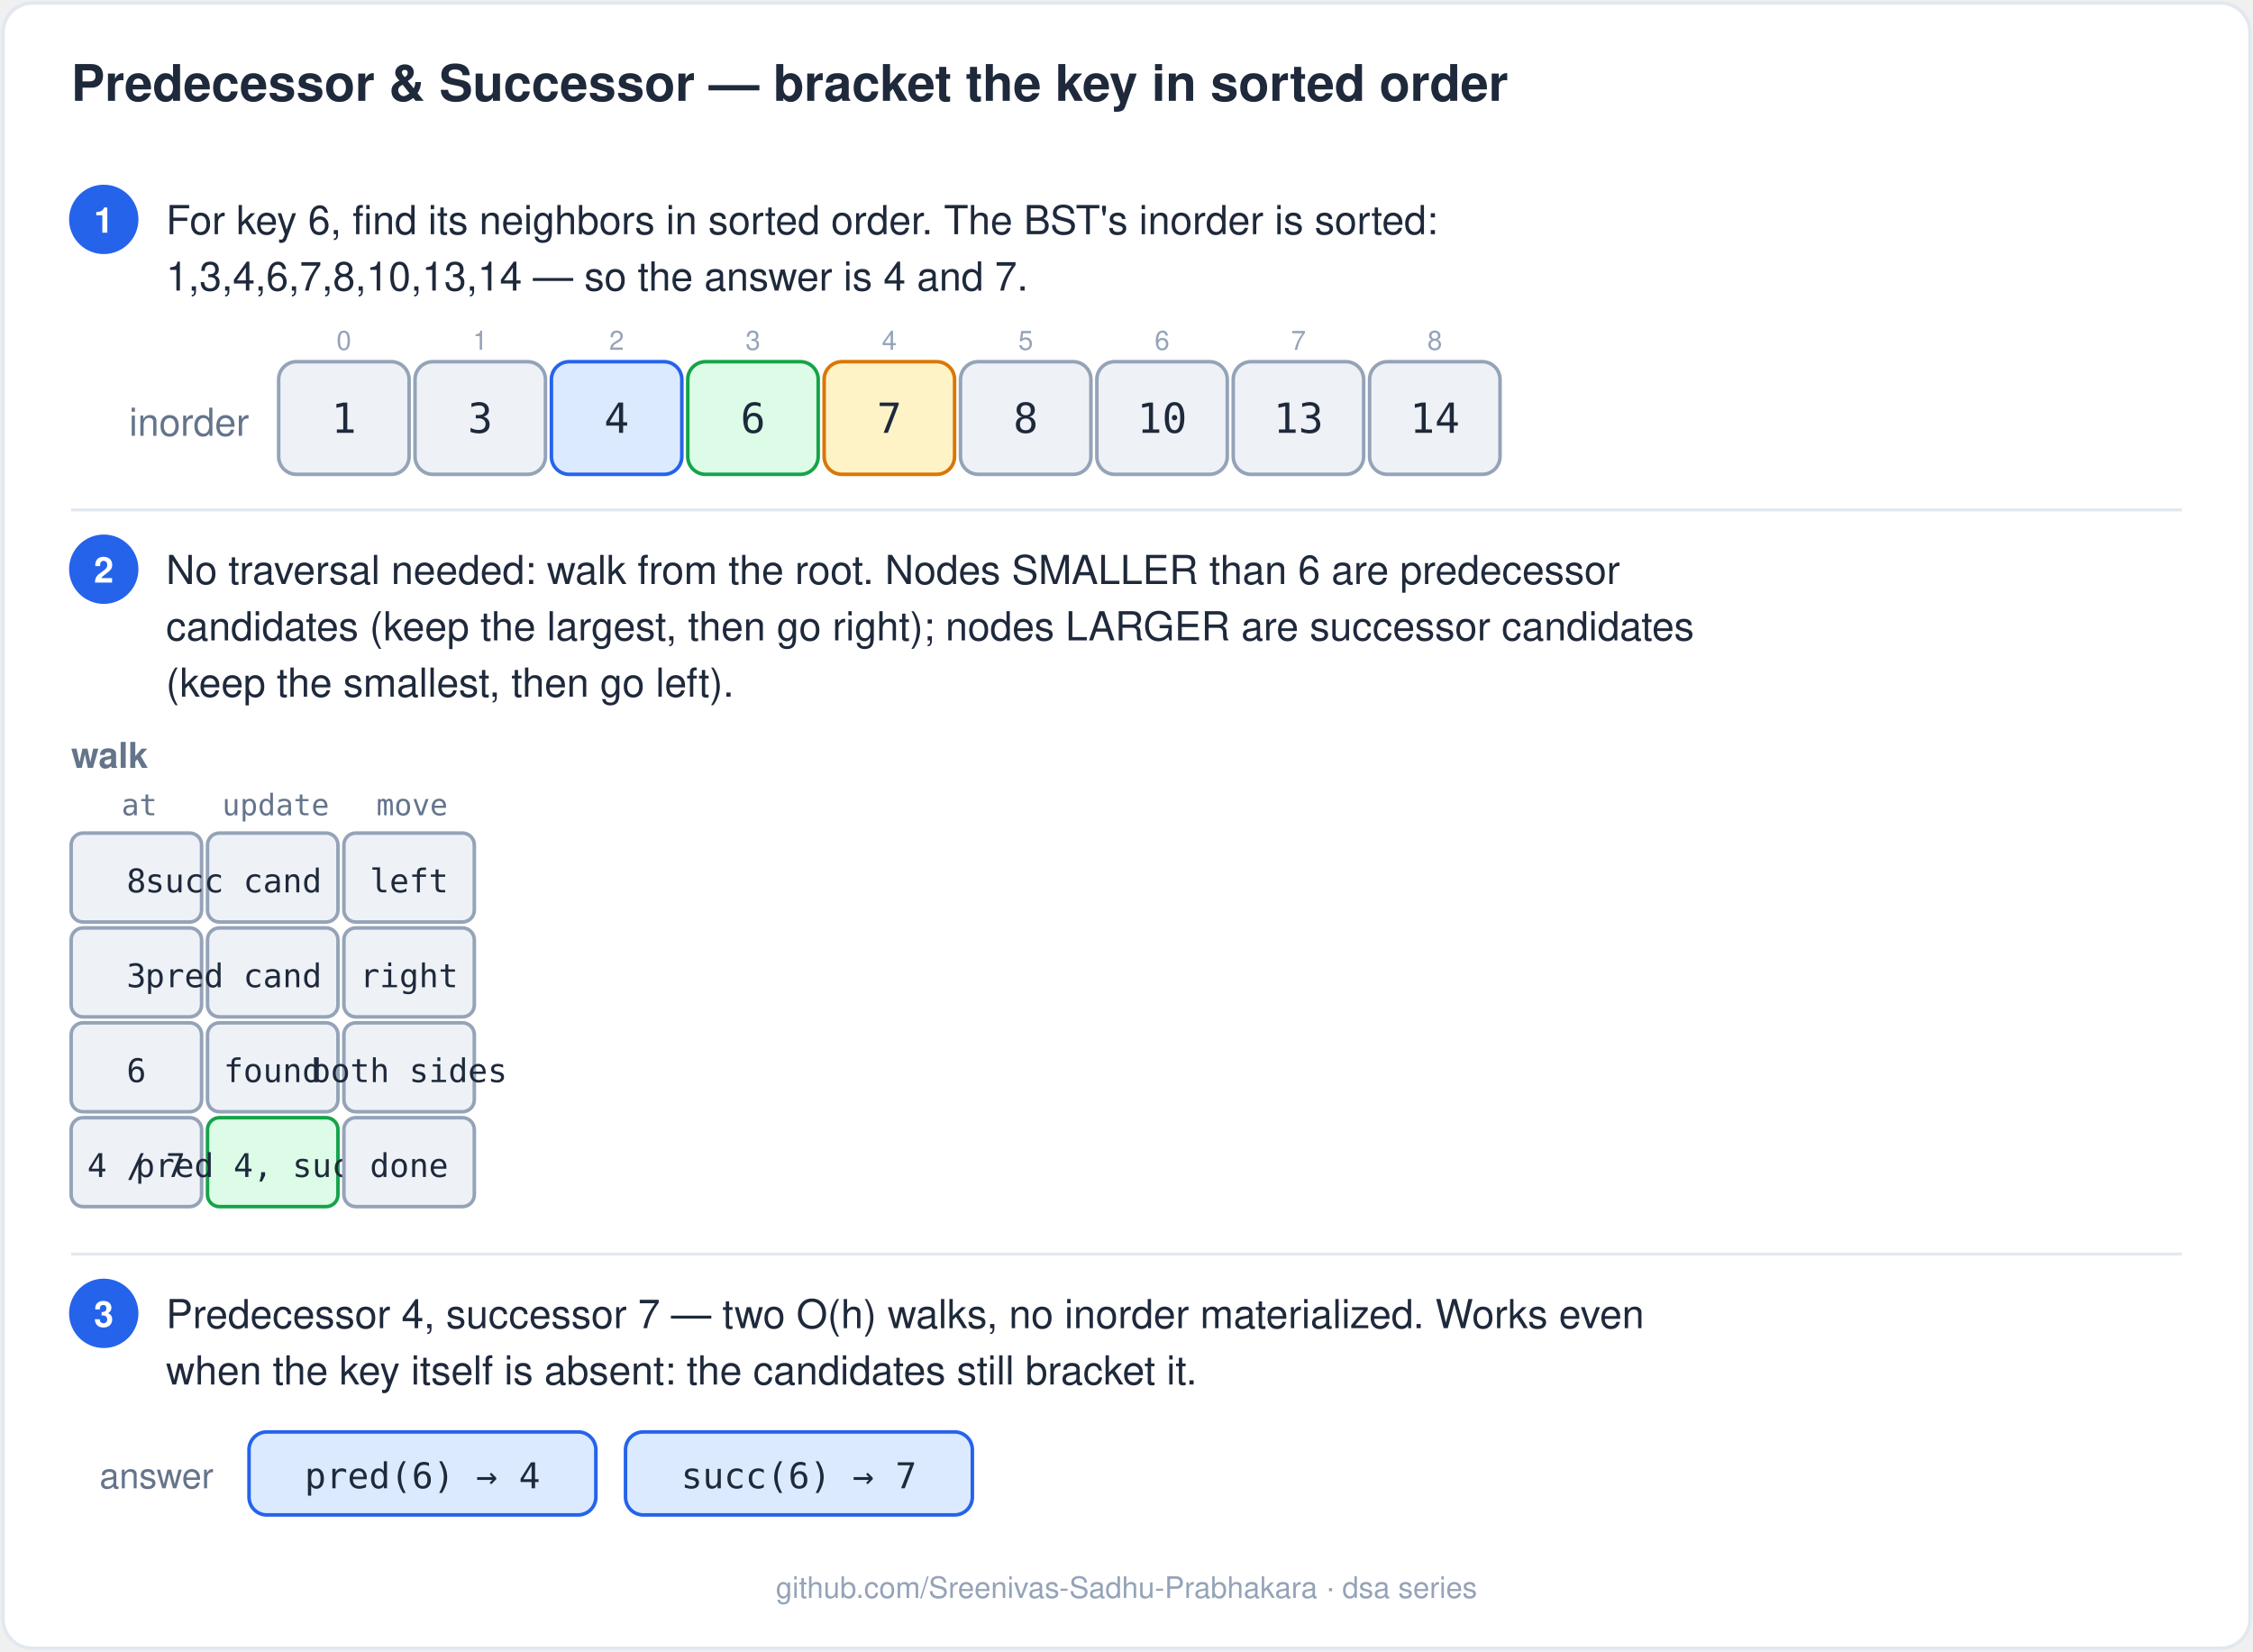
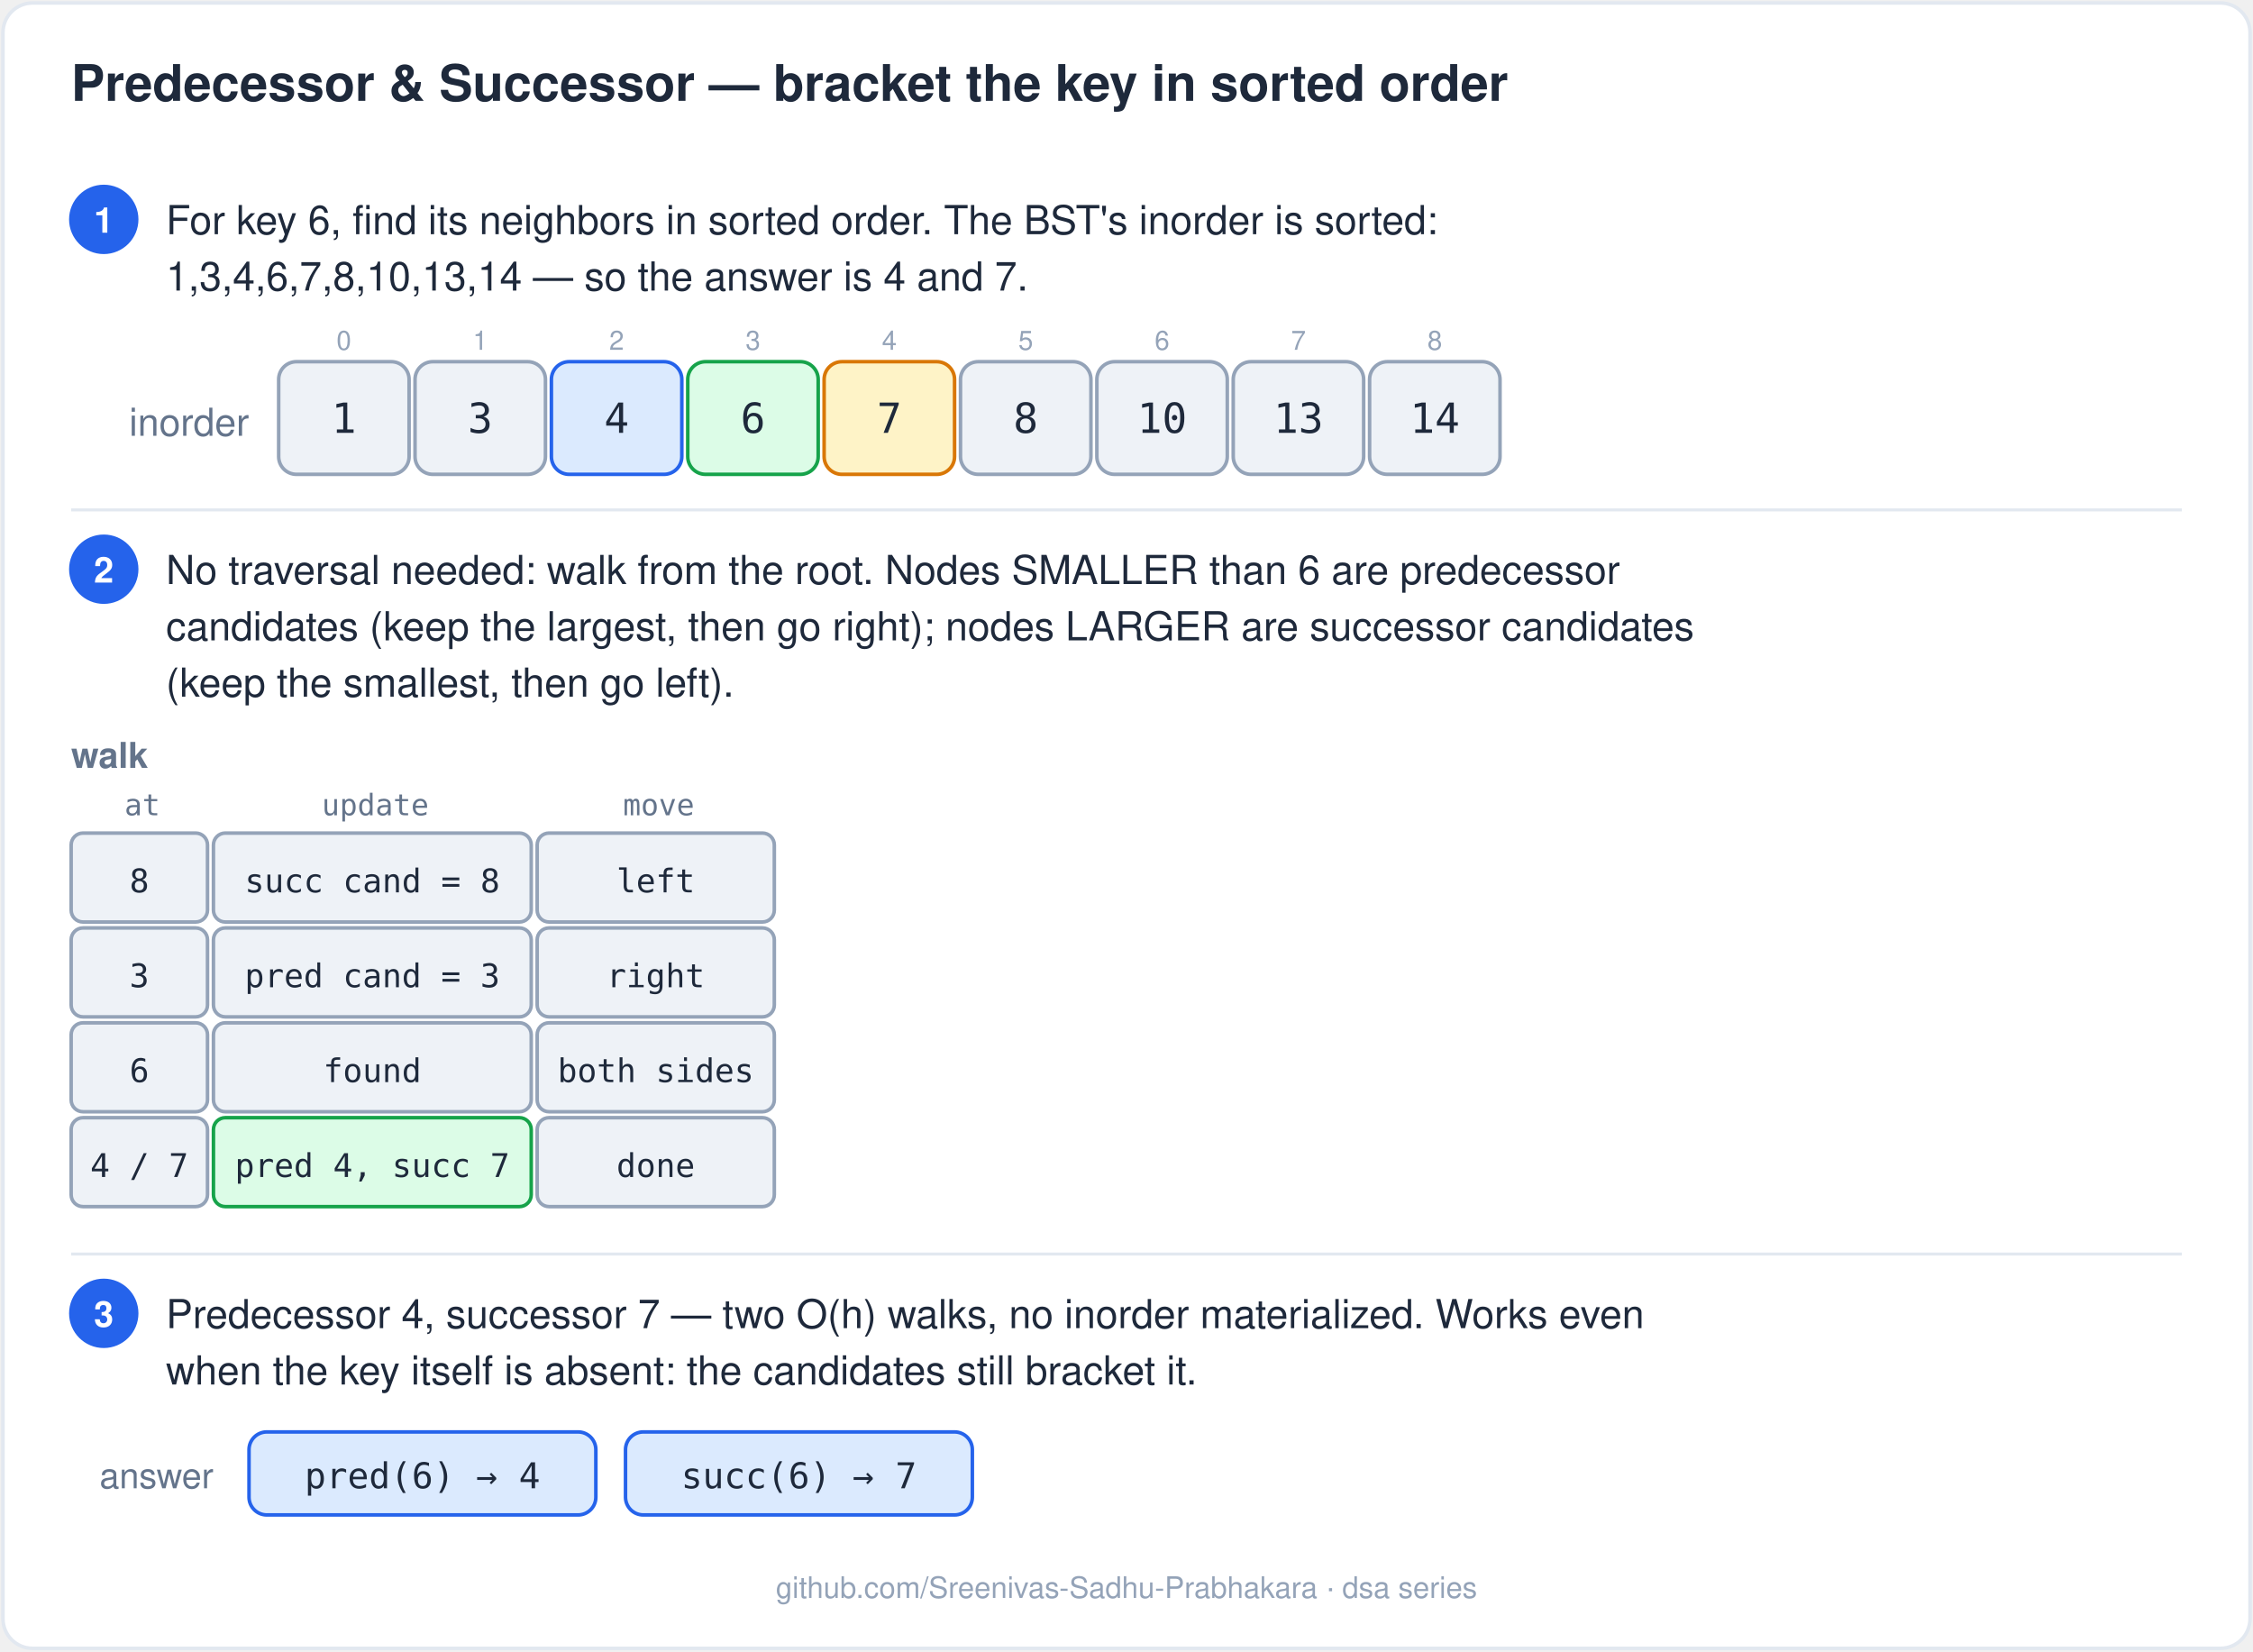
<svg xmlns="http://www.w3.org/2000/svg" width="760" height="557" viewBox="0 0 760 557" role="img" aria-label="Step-by-step visual walkthrough">
  <defs>
    <marker id="arr" markerWidth="8" markerHeight="8" refX="6" refY="3" orient="auto">
      <path d="M0,0 L7,3 L0,6 z" fill="context-stroke" />
    </marker>
  </defs>
  <rect x="1.0" y="1.0" width="758.0" height="555.0" rx="10" fill="#ffffff" stroke="#e2e8f0" stroke-width="1.2" />
  <text x="24.0" y="34.0" font-family="-apple-system,Segoe UI,Helvetica,Arial,sans-serif" font-size="17" fill="#1e293b" text-anchor="start" font-weight="600">Predecessor &amp; Successor — bracket the key in sorted order</text>
  <circle cx="35.0" cy="74.0" r="11" fill="#2563eb" stroke="#2563eb" stroke-width="1.4" />
  <text x="35.0" y="78.5" font-family="-apple-system,Segoe UI,Helvetica,Arial,sans-serif" font-size="12" fill="#ffffff" text-anchor="middle" font-weight="600">1</text>
  <text x="56.0" y="79.0" font-family="-apple-system,Segoe UI,Helvetica,Arial,sans-serif" font-size="13.5" fill="#1e293b" text-anchor="start">For key 6, find its neighbors in sorted order. The BST's inorder is sorted:</text>
  <text x="56.0" y="98.0" font-family="-apple-system,Segoe UI,Helvetica,Arial,sans-serif" font-size="13.5" fill="#1e293b" text-anchor="start">1,3,4,6,7,8,10,13,14 — so the answer is 4 and 7.</text>
  <text x="84.0" y="147.0" font-family="-apple-system,Segoe UI,Helvetica,Arial,sans-serif" font-size="13" fill="#64748b" text-anchor="end">inorder</text>
  <rect x="94.0" y="122.0" width="44.0" height="38.0" rx="6" fill="#eef2f7" stroke="#94a3b8" stroke-width="1.2" />
  <text x="116.0" y="146.0" font-family="ui-monospace,Menlo,monospace" font-size="14" fill="#1e293b" text-anchor="middle">1</text>
  <text x="116.0" y="118.0" font-family="-apple-system,Segoe UI,Helvetica,Arial,sans-serif" font-size="9" fill="#94a3b8" text-anchor="middle">0</text>
  <rect x="140.0" y="122.0" width="44.0" height="38.0" rx="6" fill="#eef2f7" stroke="#94a3b8" stroke-width="1.2" />
  <text x="162.0" y="146.0" font-family="ui-monospace,Menlo,monospace" font-size="14" fill="#1e293b" text-anchor="middle">3</text>
  <text x="162.0" y="118.0" font-family="-apple-system,Segoe UI,Helvetica,Arial,sans-serif" font-size="9" fill="#94a3b8" text-anchor="middle">1</text>
  <rect x="186.0" y="122.0" width="44.0" height="38.0" rx="6" fill="#dbeafe" stroke="#2563eb" stroke-width="1.2" />
  <text x="208.0" y="146.0" font-family="ui-monospace,Menlo,monospace" font-size="14" fill="#1e293b" text-anchor="middle">4</text>
  <text x="208.0" y="118.0" font-family="-apple-system,Segoe UI,Helvetica,Arial,sans-serif" font-size="9" fill="#94a3b8" text-anchor="middle">2</text>
  <rect x="232.0" y="122.0" width="44.0" height="38.0" rx="6" fill="#dcfce7" stroke="#16a34a" stroke-width="1.2" />
  <text x="254.0" y="146.0" font-family="ui-monospace,Menlo,monospace" font-size="14" fill="#1e293b" text-anchor="middle">6</text>
  <text x="254.0" y="118.0" font-family="-apple-system,Segoe UI,Helvetica,Arial,sans-serif" font-size="9" fill="#94a3b8" text-anchor="middle">3</text>
  <rect x="278.0" y="122.0" width="44.0" height="38.0" rx="6" fill="#fef3c7" stroke="#d97706" stroke-width="1.2" />
  <text x="300.0" y="146.0" font-family="ui-monospace,Menlo,monospace" font-size="14" fill="#1e293b" text-anchor="middle">7</text>
  <text x="300.0" y="118.0" font-family="-apple-system,Segoe UI,Helvetica,Arial,sans-serif" font-size="9" fill="#94a3b8" text-anchor="middle">4</text>
  <rect x="324.0" y="122.0" width="44.0" height="38.0" rx="6" fill="#eef2f7" stroke="#94a3b8" stroke-width="1.2" />
  <text x="346.0" y="146.0" font-family="ui-monospace,Menlo,monospace" font-size="14" fill="#1e293b" text-anchor="middle">8</text>
  <text x="346.0" y="118.0" font-family="-apple-system,Segoe UI,Helvetica,Arial,sans-serif" font-size="9" fill="#94a3b8" text-anchor="middle">5</text>
  <rect x="370.0" y="122.0" width="44.0" height="38.0" rx="6" fill="#eef2f7" stroke="#94a3b8" stroke-width="1.2" />
  <text x="392.0" y="146.0" font-family="ui-monospace,Menlo,monospace" font-size="14" fill="#1e293b" text-anchor="middle">10</text>
  <text x="392.0" y="118.0" font-family="-apple-system,Segoe UI,Helvetica,Arial,sans-serif" font-size="9" fill="#94a3b8" text-anchor="middle">6</text>
  <rect x="416.0" y="122.0" width="44.0" height="38.0" rx="6" fill="#eef2f7" stroke="#94a3b8" stroke-width="1.2" />
  <text x="438.0" y="146.0" font-family="ui-monospace,Menlo,monospace" font-size="14" fill="#1e293b" text-anchor="middle">13</text>
  <text x="438.0" y="118.0" font-family="-apple-system,Segoe UI,Helvetica,Arial,sans-serif" font-size="9" fill="#94a3b8" text-anchor="middle">7</text>
  <rect x="462.0" y="122.0" width="44.0" height="38.0" rx="6" fill="#eef2f7" stroke="#94a3b8" stroke-width="1.2" />
  <text x="484.0" y="146.0" font-family="ui-monospace,Menlo,monospace" font-size="14" fill="#1e293b" text-anchor="middle">14</text>
  <text x="484.0" y="118.0" font-family="-apple-system,Segoe UI,Helvetica,Arial,sans-serif" font-size="9" fill="#94a3b8" text-anchor="middle">8</text>
  <line x1="24.0" y1="172.0" x2="736.0" y2="172.0" stroke="#e2e8f0" stroke-width="1" />
  <circle cx="35.0" cy="192.0" r="11" fill="#2563eb" stroke="#2563eb" stroke-width="1.4" />
  <text x="35.0" y="196.5" font-family="-apple-system,Segoe UI,Helvetica,Arial,sans-serif" font-size="12" fill="#ffffff" text-anchor="middle" font-weight="600">2</text>
  <text x="56.0" y="197.0" font-family="-apple-system,Segoe UI,Helvetica,Arial,sans-serif" font-size="13.5" fill="#1e293b" text-anchor="start">No traversal needed: walk from the root. Nodes SMALLER than 6 are predecessor</text>
  <text x="56.0" y="216.0" font-family="-apple-system,Segoe UI,Helvetica,Arial,sans-serif" font-size="13.5" fill="#1e293b" text-anchor="start">candidates (keep the largest, then go right); nodes LARGER are successor candidates</text>
  <text x="56.0" y="235.0" font-family="-apple-system,Segoe UI,Helvetica,Arial,sans-serif" font-size="13.5" fill="#1e293b" text-anchor="start">(keep the smallest, then go left).</text>
  <text x="24.0" y="259.0" font-family="-apple-system,Segoe UI,Helvetica,Arial,sans-serif" font-size="12" fill="#64748b" text-anchor="start" font-weight="600">walk</text>
-   <text x="47.0" y="275.0" font-family="ui-monospace,Menlo,monospace" font-size="10" fill="#64748b" text-anchor="middle">at</text>
-   <text x="93.0" y="275.0" font-family="ui-monospace,Menlo,monospace" font-size="10" fill="#64748b" text-anchor="middle">update</text>
-   <text x="139.0" y="275.0" font-family="ui-monospace,Menlo,monospace" font-size="10" fill="#64748b" text-anchor="middle">move</text>
-   <rect x="24.0" y="281.0" width="44.0" height="30.0" rx="4" fill="#eef2f7" stroke="#94a3b8" stroke-width="1.2" />
-   <text x="46.0" y="301.0" font-family="ui-monospace,Menlo,monospace" font-size="11" fill="#1e293b" text-anchor="middle">8</text>
-   <rect x="70.0" y="281.0" width="44.0" height="30.0" rx="4" fill="#eef2f7" stroke="#94a3b8" stroke-width="1.2" />
-   <text x="92.0" y="301.0" font-family="ui-monospace,Menlo,monospace" font-size="11" fill="#1e293b" text-anchor="middle">succ cand = 8</text>
-   <rect x="116.0" y="281.0" width="44.0" height="30.0" rx="4" fill="#eef2f7" stroke="#94a3b8" stroke-width="1.2" />
-   <text x="138.0" y="301.0" font-family="ui-monospace,Menlo,monospace" font-size="11" fill="#1e293b" text-anchor="middle">left</text>
-   <rect x="24.0" y="313.0" width="44.0" height="30.0" rx="4" fill="#eef2f7" stroke="#94a3b8" stroke-width="1.2" />
-   <text x="46.0" y="333.0" font-family="ui-monospace,Menlo,monospace" font-size="11" fill="#1e293b" text-anchor="middle">3</text>
-   <rect x="70.0" y="313.0" width="44.0" height="30.0" rx="4" fill="#eef2f7" stroke="#94a3b8" stroke-width="1.2" />
-   <text x="92.0" y="333.0" font-family="ui-monospace,Menlo,monospace" font-size="11" fill="#1e293b" text-anchor="middle">pred cand = 3</text>
-   <rect x="116.0" y="313.0" width="44.0" height="30.0" rx="4" fill="#eef2f7" stroke="#94a3b8" stroke-width="1.2" />
-   <text x="138.0" y="333.0" font-family="ui-monospace,Menlo,monospace" font-size="11" fill="#1e293b" text-anchor="middle">right</text>
-   <rect x="24.0" y="345.0" width="44.0" height="30.0" rx="4" fill="#eef2f7" stroke="#94a3b8" stroke-width="1.2" />
-   <text x="46.0" y="365.0" font-family="ui-monospace,Menlo,monospace" font-size="11" fill="#1e293b" text-anchor="middle">6</text>
-   <rect x="70.0" y="345.0" width="44.0" height="30.0" rx="4" fill="#eef2f7" stroke="#94a3b8" stroke-width="1.2" />
-   <text x="92.0" y="365.0" font-family="ui-monospace,Menlo,monospace" font-size="11" fill="#1e293b" text-anchor="middle">found</text>
-   <rect x="116.0" y="345.0" width="44.0" height="30.0" rx="4" fill="#eef2f7" stroke="#94a3b8" stroke-width="1.2" />
-   <text x="138.0" y="365.0" font-family="ui-monospace,Menlo,monospace" font-size="11" fill="#1e293b" text-anchor="middle">both sides</text>
-   <rect x="24.0" y="377.0" width="44.0" height="30.0" rx="4" fill="#eef2f7" stroke="#94a3b8" stroke-width="1.2" />
-   <text x="46.0" y="397.0" font-family="ui-monospace,Menlo,monospace" font-size="11" fill="#1e293b" text-anchor="middle">4 / 7</text>
-   <rect x="70.0" y="377.0" width="44.0" height="30.0" rx="4" fill="#dcfce7" stroke="#16a34a" stroke-width="1.2" />
-   <text x="92.0" y="397.0" font-family="ui-monospace,Menlo,monospace" font-size="11" fill="#1e293b" text-anchor="middle">pred 4, succ 7</text>
-   <rect x="116.0" y="377.0" width="44.0" height="30.0" rx="4" fill="#eef2f7" stroke="#94a3b8" stroke-width="1.2" />
-   <text x="138.0" y="397.0" font-family="ui-monospace,Menlo,monospace" font-size="11" fill="#1e293b" text-anchor="middle">done</text>
+   <text x="48.0" y="275.0" font-family="ui-monospace,Menlo,monospace" font-size="10" fill="#64748b" text-anchor="middle">at</text>
+   <text x="126.6" y="275.0" font-family="ui-monospace,Menlo,monospace" font-size="10" fill="#64748b" text-anchor="middle">update</text>
+   <text x="222.2" y="275.0" font-family="ui-monospace,Menlo,monospace" font-size="10" fill="#64748b" text-anchor="middle">move</text>
+   <rect x="24.0" y="281.0" width="46.0" height="30.0" rx="4" fill="#eef2f7" stroke="#94a3b8" stroke-width="1.2" />
+   <text x="47.0" y="301.0" font-family="ui-monospace,Menlo,monospace" font-size="11" fill="#1e293b" text-anchor="middle">8</text>
+   <rect x="72.0" y="281.0" width="107.2" height="30.0" rx="4" fill="#eef2f7" stroke="#94a3b8" stroke-width="1.2" />
+   <text x="125.6" y="301.0" font-family="ui-monospace,Menlo,monospace" font-size="11" fill="#1e293b" text-anchor="middle">succ cand = 8</text>
+   <rect x="181.2" y="281.0" width="80.0" height="30.0" rx="4" fill="#eef2f7" stroke="#94a3b8" stroke-width="1.2" />
+   <text x="221.2" y="301.0" font-family="ui-monospace,Menlo,monospace" font-size="11" fill="#1e293b" text-anchor="middle">left</text>
+   <rect x="24.0" y="313.0" width="46.0" height="30.0" rx="4" fill="#eef2f7" stroke="#94a3b8" stroke-width="1.2" />
+   <text x="47.0" y="333.0" font-family="ui-monospace,Menlo,monospace" font-size="11" fill="#1e293b" text-anchor="middle">3</text>
+   <rect x="72.0" y="313.0" width="107.2" height="30.0" rx="4" fill="#eef2f7" stroke="#94a3b8" stroke-width="1.2" />
+   <text x="125.6" y="333.0" font-family="ui-monospace,Menlo,monospace" font-size="11" fill="#1e293b" text-anchor="middle">pred cand = 3</text>
+   <rect x="181.2" y="313.0" width="80.0" height="30.0" rx="4" fill="#eef2f7" stroke="#94a3b8" stroke-width="1.2" />
+   <text x="221.2" y="333.0" font-family="ui-monospace,Menlo,monospace" font-size="11" fill="#1e293b" text-anchor="middle">right</text>
+   <rect x="24.0" y="345.0" width="46.0" height="30.0" rx="4" fill="#eef2f7" stroke="#94a3b8" stroke-width="1.2" />
+   <text x="47.0" y="365.0" font-family="ui-monospace,Menlo,monospace" font-size="11" fill="#1e293b" text-anchor="middle">6</text>
+   <rect x="72.0" y="345.0" width="107.2" height="30.0" rx="4" fill="#eef2f7" stroke="#94a3b8" stroke-width="1.2" />
+   <text x="125.6" y="365.0" font-family="ui-monospace,Menlo,monospace" font-size="11" fill="#1e293b" text-anchor="middle">found</text>
+   <rect x="181.2" y="345.0" width="80.0" height="30.0" rx="4" fill="#eef2f7" stroke="#94a3b8" stroke-width="1.2" />
+   <text x="221.2" y="365.0" font-family="ui-monospace,Menlo,monospace" font-size="11" fill="#1e293b" text-anchor="middle">both sides</text>
+   <rect x="24.0" y="377.0" width="46.0" height="30.0" rx="4" fill="#eef2f7" stroke="#94a3b8" stroke-width="1.2" />
+   <text x="47.0" y="397.0" font-family="ui-monospace,Menlo,monospace" font-size="11" fill="#1e293b" text-anchor="middle">4 / 7</text>
+   <rect x="72.0" y="377.0" width="107.2" height="30.0" rx="4" fill="#dcfce7" stroke="#16a34a" stroke-width="1.2" />
+   <text x="125.6" y="397.0" font-family="ui-monospace,Menlo,monospace" font-size="11" fill="#1e293b" text-anchor="middle">pred 4, succ 7</text>
+   <rect x="181.2" y="377.0" width="80.0" height="30.0" rx="4" fill="#eef2f7" stroke="#94a3b8" stroke-width="1.2" />
+   <text x="221.2" y="397.0" font-family="ui-monospace,Menlo,monospace" font-size="11" fill="#1e293b" text-anchor="middle">done</text>
  <line x1="24.0" y1="423.0" x2="736.0" y2="423.0" stroke="#e2e8f0" stroke-width="1" />
  <circle cx="35.0" cy="443.0" r="11" fill="#2563eb" stroke="#2563eb" stroke-width="1.4" />
  <text x="35.0" y="447.5" font-family="-apple-system,Segoe UI,Helvetica,Arial,sans-serif" font-size="12" fill="#ffffff" text-anchor="middle" font-weight="600">3</text>
  <text x="56.0" y="448.0" font-family="-apple-system,Segoe UI,Helvetica,Arial,sans-serif" font-size="13.5" fill="#1e293b" text-anchor="start">Predecessor 4, successor 7 — two O(h) walks, no inorder materialized. Works even</text>
  <text x="56.0" y="467.0" font-family="-apple-system,Segoe UI,Helvetica,Arial,sans-serif" font-size="13.5" fill="#1e293b" text-anchor="start">when the key itself is absent: the candidates still bracket it.</text>
  <text x="72.0" y="502.0" font-family="-apple-system,Segoe UI,Helvetica,Arial,sans-serif" font-size="12" fill="#64748b" text-anchor="end">answer</text>
  <rect x="84.0" y="483.0" width="117.0" height="28.0" rx="6" fill="#dbeafe" stroke="#2563eb" stroke-width="1.2" />
  <text x="142.5" y="502.0" font-family="ui-monospace,Menlo,monospace" font-size="12" fill="#1e293b" text-anchor="middle">pred(6) → 4</text>
  <rect x="211.0" y="483.0" width="117.0" height="28.0" rx="6" fill="#dbeafe" stroke="#2563eb" stroke-width="1.2" />
  <text x="269.5" y="502.0" font-family="ui-monospace,Menlo,monospace" font-size="12" fill="#1e293b" text-anchor="middle">succ(6) → 7</text>
  <text x="380.0" y="539.0" font-family="-apple-system,Segoe UI,Helvetica,Arial,sans-serif" font-size="10" fill="#94a3b8" text-anchor="middle">github.com/Sreenivas-Sadhu-Prabhakara · dsa series</text>
</svg>
